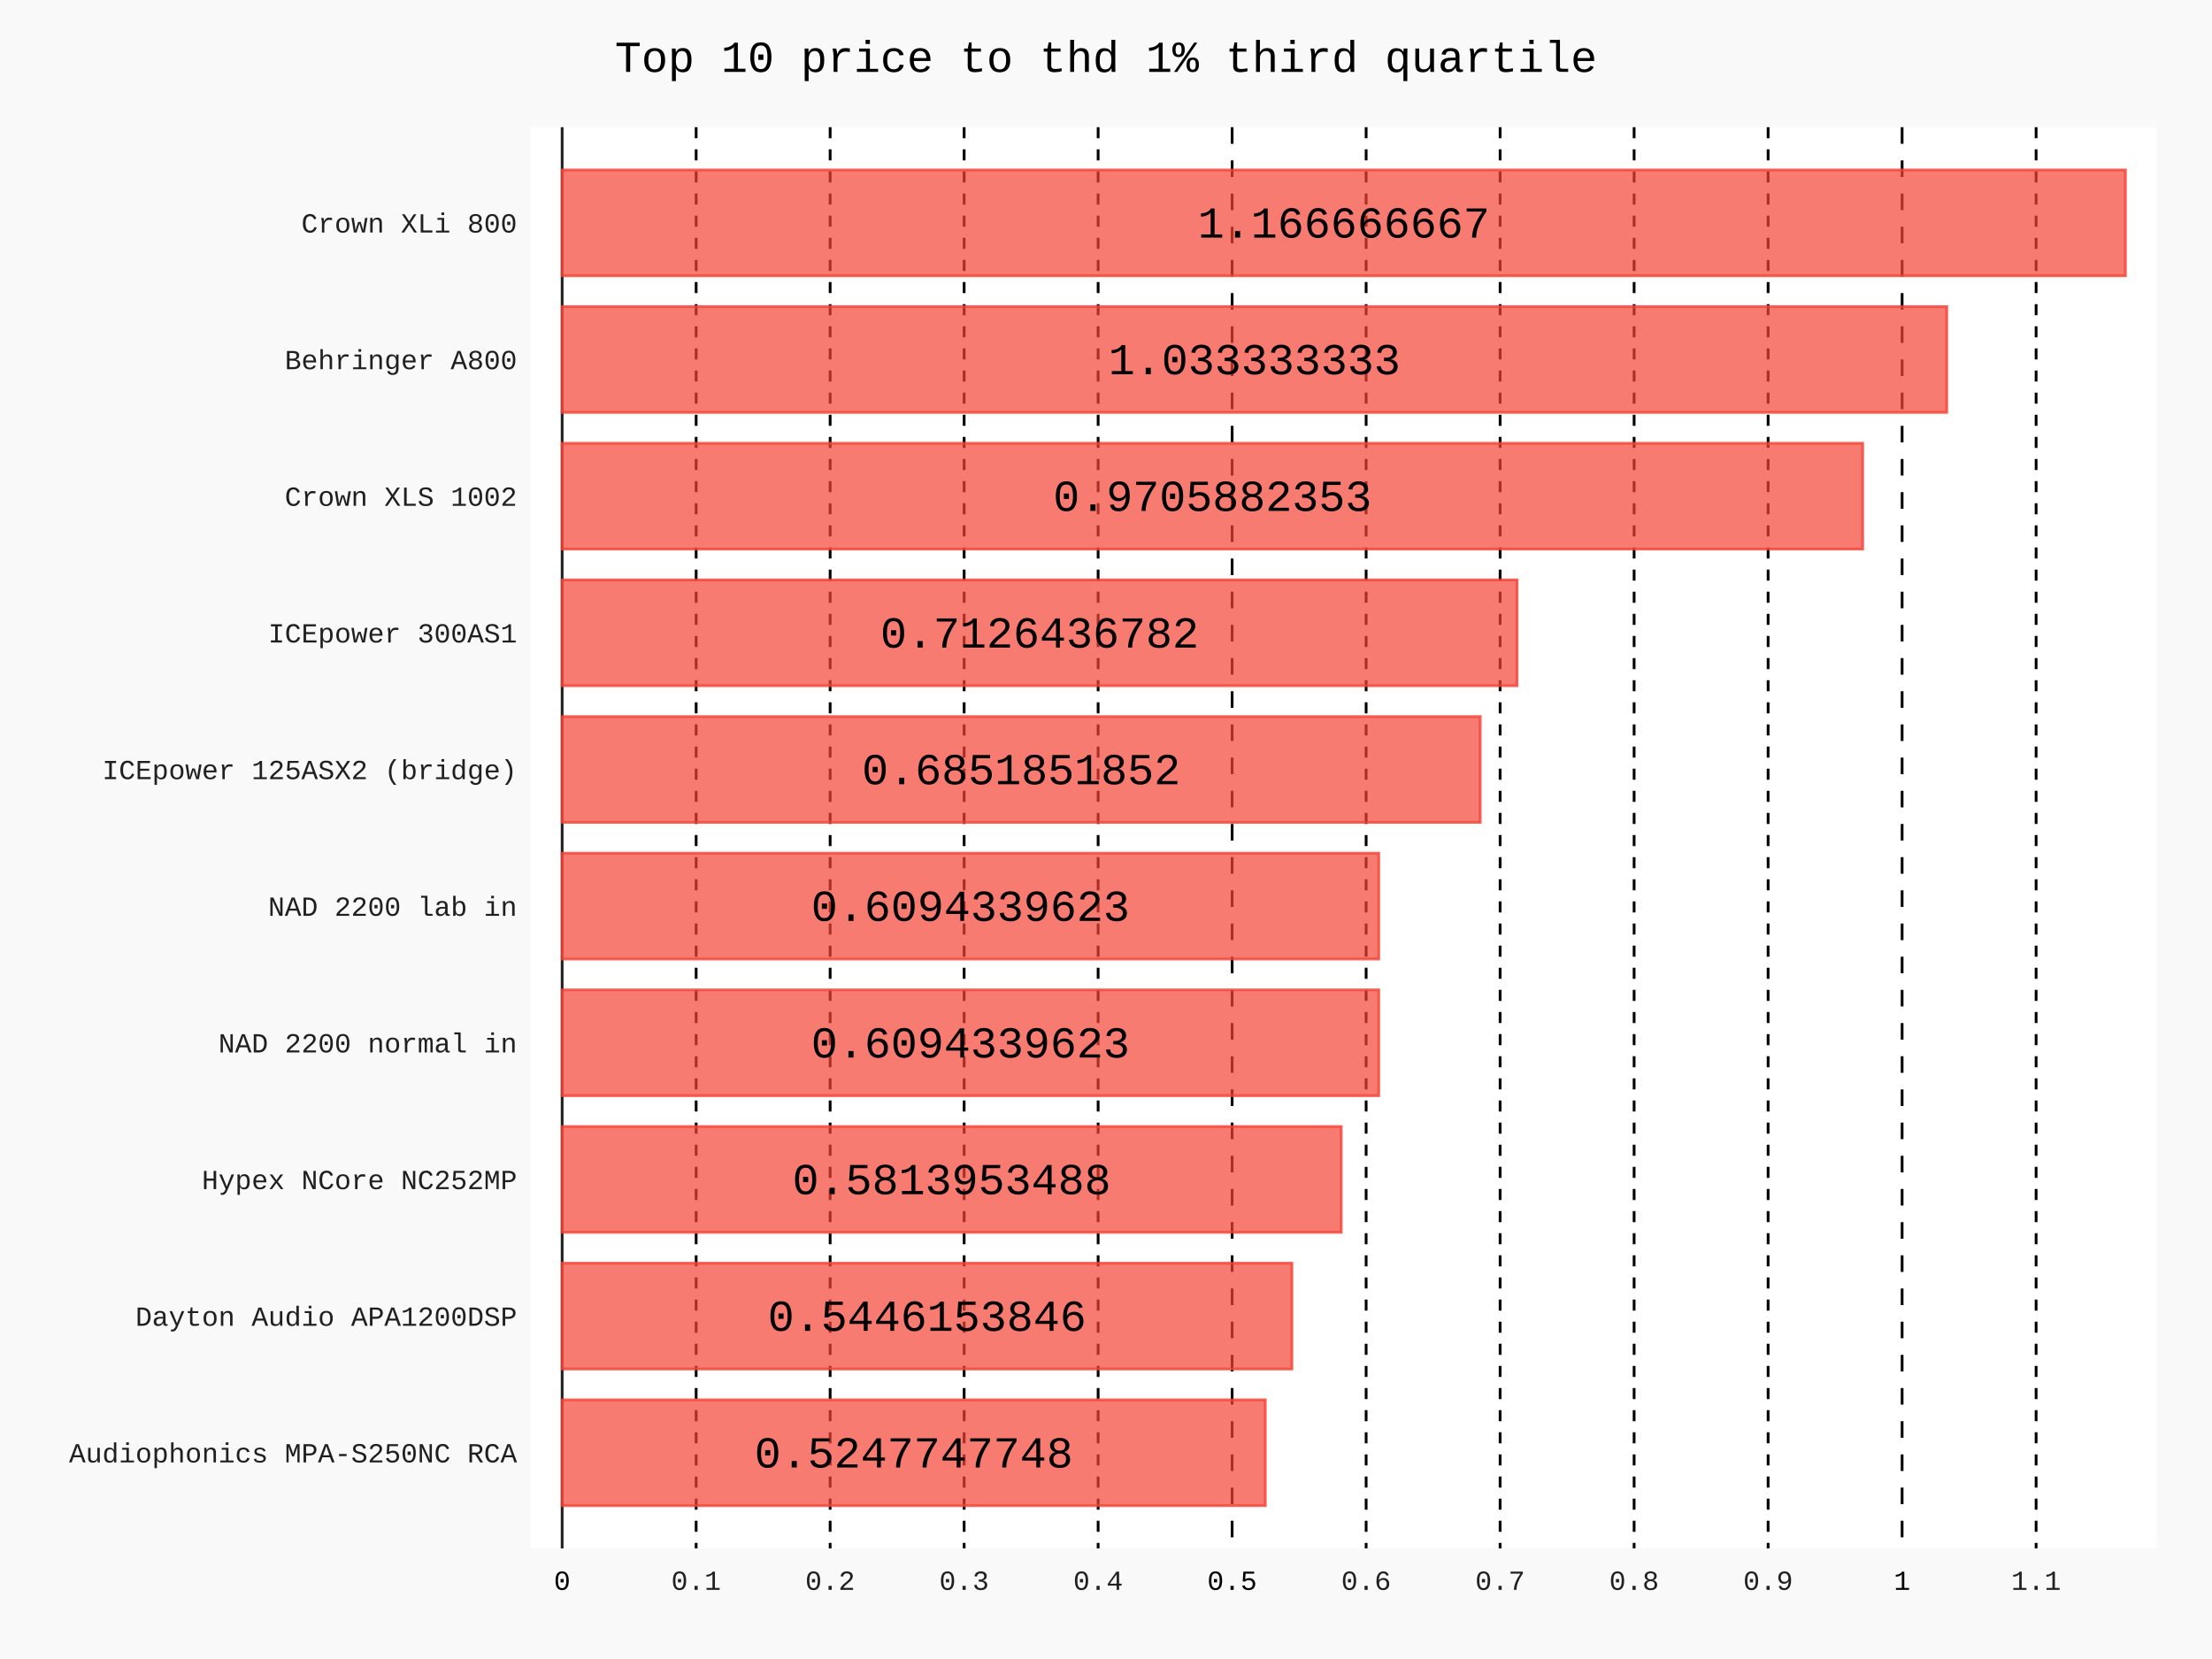
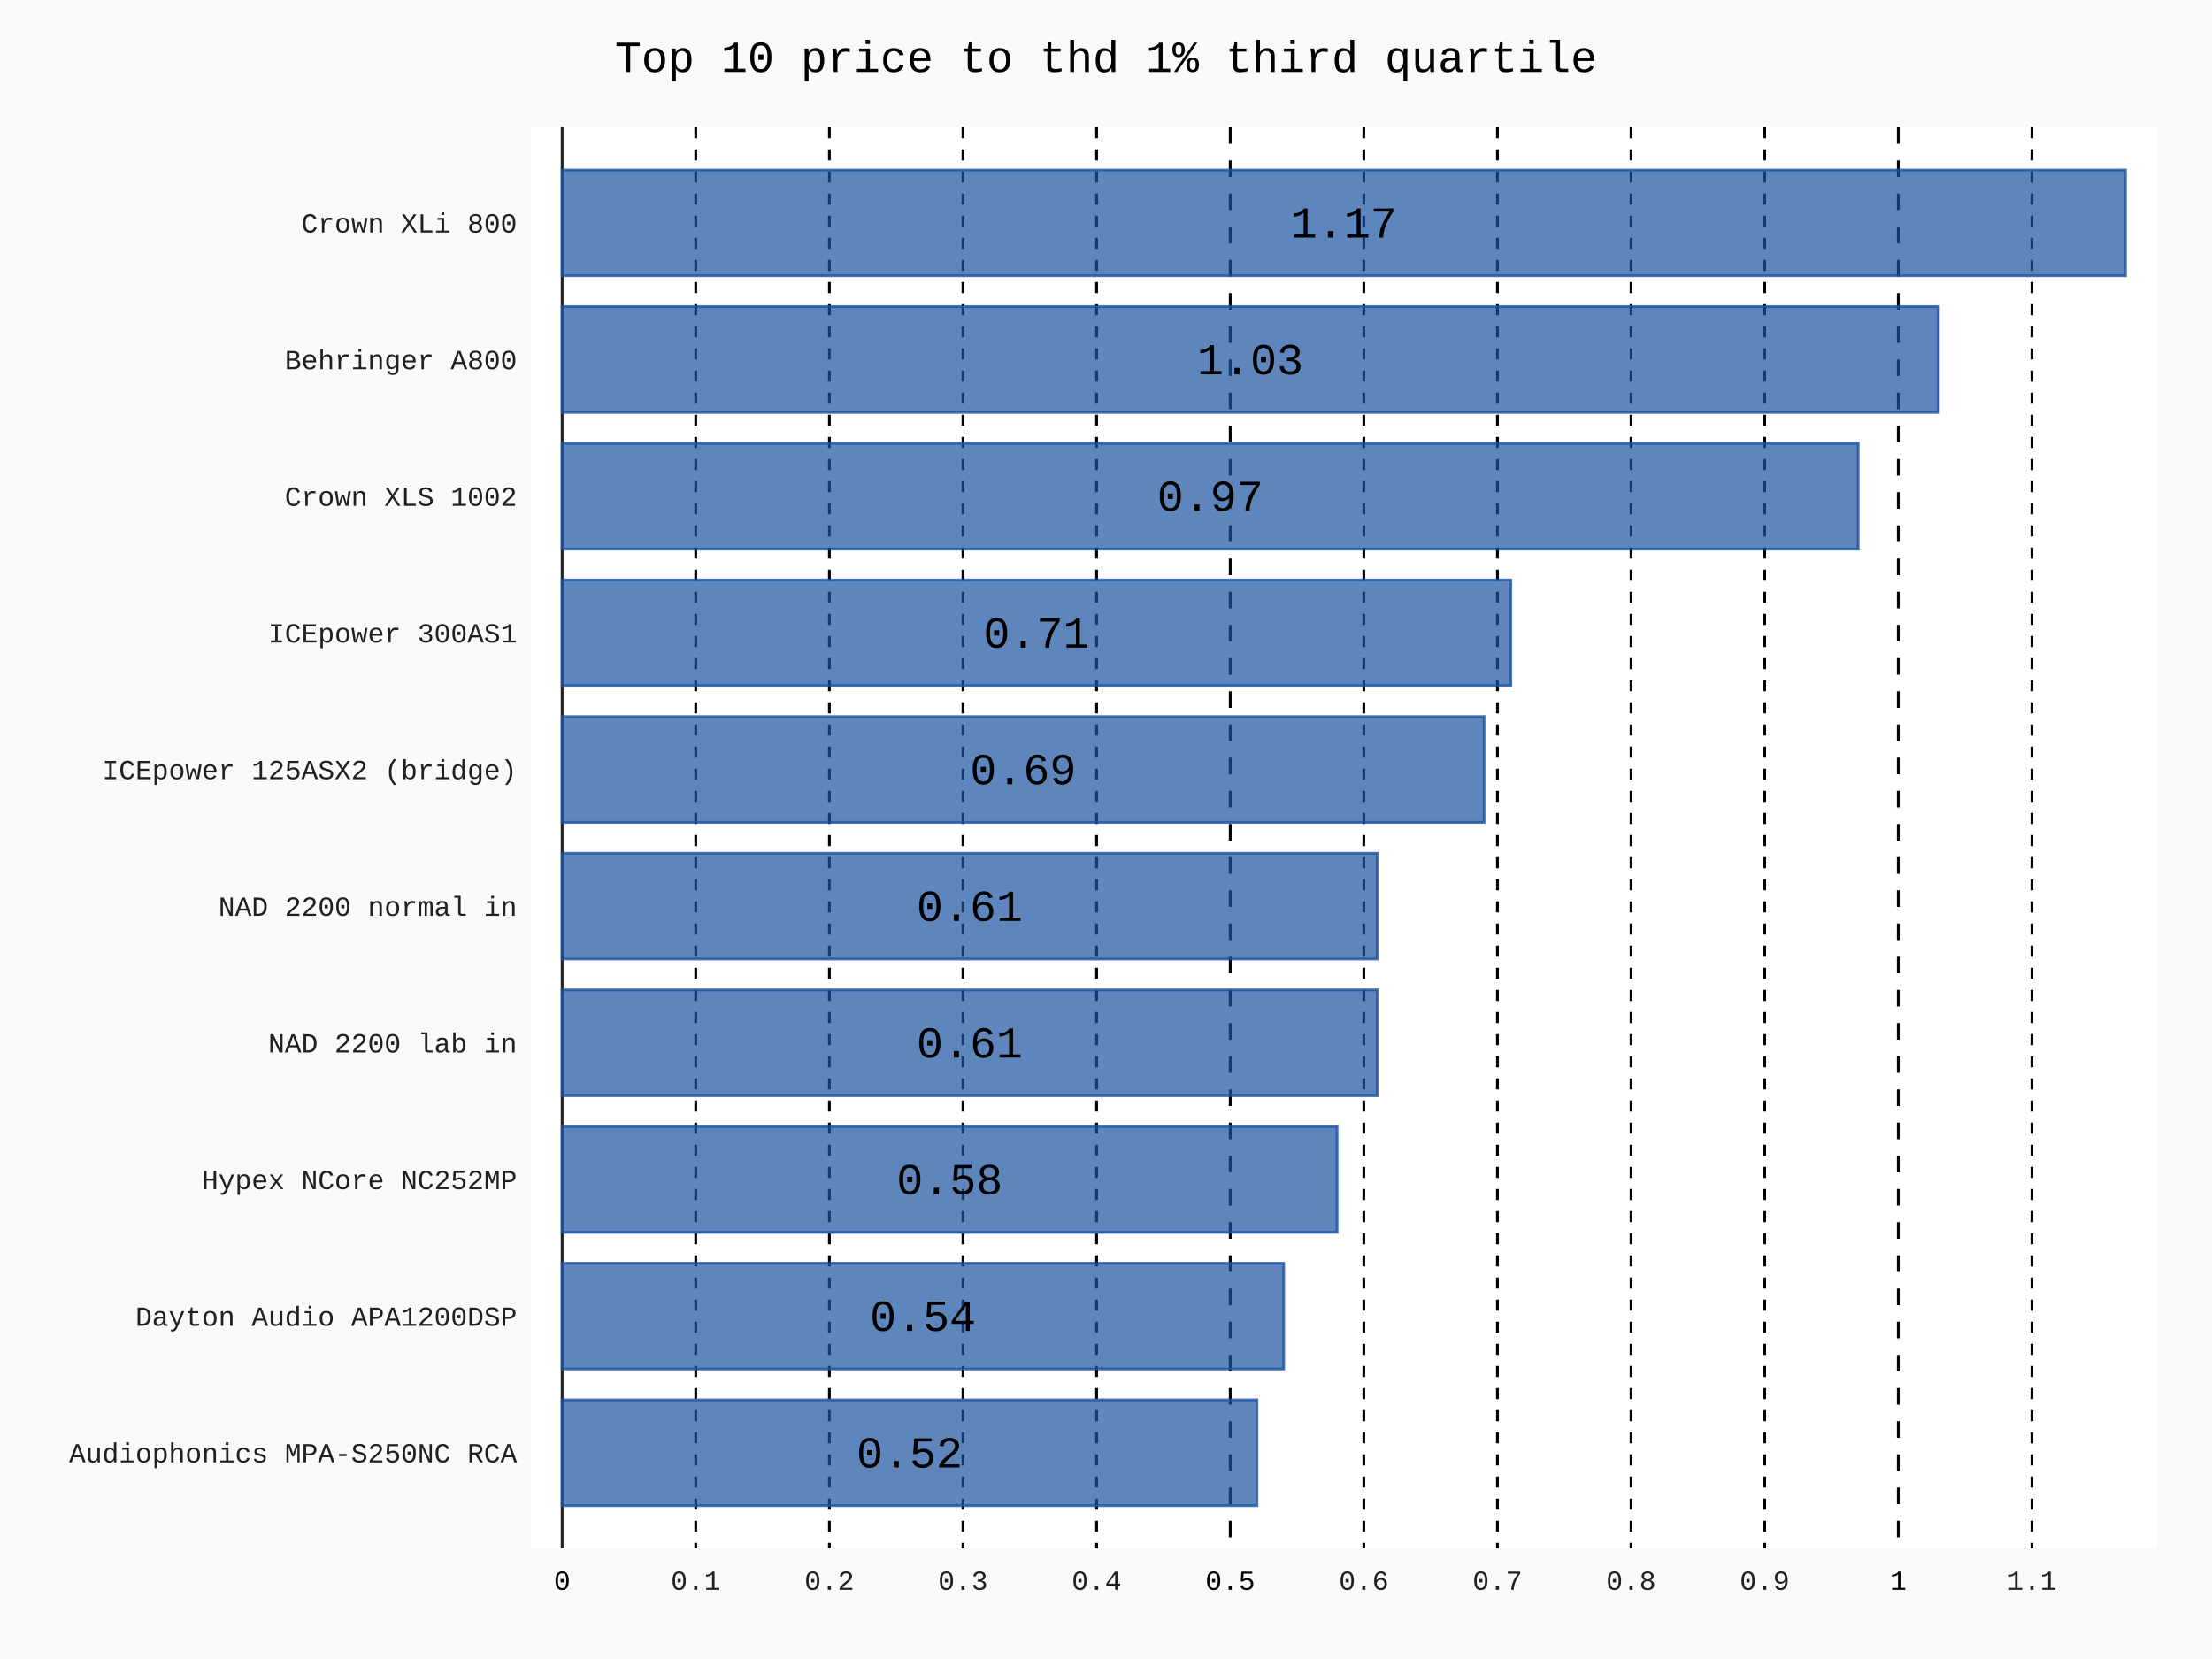
- <svg xmlns="http://www.w3.org/2000/svg" id="chart-1bde9849-9d60-49a2-aada-aafab66a24fc" class="pygal-chart" viewBox="0 0 800 600">
+ <svg xmlns="http://www.w3.org/2000/svg" id="chart-453703f5-fc38-496d-adc0-6537f5b2e766" class="pygal-chart" viewBox="0 0 800 600">
  <defs>
-     <style type="text/css">#chart-1bde9849-9d60-49a2-aada-aafab66a24fc{-webkit-user-select:none;-webkit-font-smoothing:antialiased;font-family:Consolas,"Liberation Mono",Menlo,Courier,monospace}#chart-1bde9849-9d60-49a2-aada-aafab66a24fc .title{font-family:Consolas,"Liberation Mono",Menlo,Courier,monospace;font-size:16px}#chart-1bde9849-9d60-49a2-aada-aafab66a24fc .legends .legend text{font-family:Consolas,"Liberation Mono",Menlo,Courier,monospace;font-size:14px}#chart-1bde9849-9d60-49a2-aada-aafab66a24fc .axis text{font-family:Consolas,"Liberation Mono",Menlo,Courier,monospace;font-size:10px}#chart-1bde9849-9d60-49a2-aada-aafab66a24fc .axis text.major{font-family:Consolas,"Liberation Mono",Menlo,Courier,monospace;font-size:10px}#chart-1bde9849-9d60-49a2-aada-aafab66a24fc .text-overlay text.value{font-family:Consolas,"Liberation Mono",Menlo,Courier,monospace;font-size:16px}#chart-1bde9849-9d60-49a2-aada-aafab66a24fc .text-overlay text.label{font-family:Consolas,"Liberation Mono",Menlo,Courier,monospace;font-size:10px}#chart-1bde9849-9d60-49a2-aada-aafab66a24fc .tooltip{font-family:Consolas,"Liberation Mono",Menlo,Courier,monospace;font-size:14px}#chart-1bde9849-9d60-49a2-aada-aafab66a24fc text.no_data{font-family:Consolas,"Liberation Mono",Menlo,Courier,monospace;font-size:64px}
- #chart-1bde9849-9d60-49a2-aada-aafab66a24fc{background-color:rgba(249,249,249,1)}#chart-1bde9849-9d60-49a2-aada-aafab66a24fc path,#chart-1bde9849-9d60-49a2-aada-aafab66a24fc line,#chart-1bde9849-9d60-49a2-aada-aafab66a24fc rect,#chart-1bde9849-9d60-49a2-aada-aafab66a24fc circle{-webkit-transition:150ms;-moz-transition:150ms;transition:150ms}#chart-1bde9849-9d60-49a2-aada-aafab66a24fc .graph &gt; .background{fill:rgba(249,249,249,1)}#chart-1bde9849-9d60-49a2-aada-aafab66a24fc .plot &gt; .background{fill:rgba(255,255,255,1)}#chart-1bde9849-9d60-49a2-aada-aafab66a24fc .graph{fill:rgba(0,0,0,.87)}#chart-1bde9849-9d60-49a2-aada-aafab66a24fc text.no_data{fill:rgba(0,0,0,1)}#chart-1bde9849-9d60-49a2-aada-aafab66a24fc .title{fill:rgba(0,0,0,1)}#chart-1bde9849-9d60-49a2-aada-aafab66a24fc .legends .legend text{fill:rgba(0,0,0,.87)}#chart-1bde9849-9d60-49a2-aada-aafab66a24fc .legends .legend:hover text{fill:rgba(0,0,0,1)}#chart-1bde9849-9d60-49a2-aada-aafab66a24fc .axis .line{stroke:rgba(0,0,0,1)}#chart-1bde9849-9d60-49a2-aada-aafab66a24fc .axis .guide.line{stroke:rgba(0,0,0,.54)}#chart-1bde9849-9d60-49a2-aada-aafab66a24fc .axis .major.line{stroke:rgba(0,0,0,.87)}#chart-1bde9849-9d60-49a2-aada-aafab66a24fc .axis text.major{fill:rgba(0,0,0,1)}#chart-1bde9849-9d60-49a2-aada-aafab66a24fc .axis.y .guides:hover .guide.line,#chart-1bde9849-9d60-49a2-aada-aafab66a24fc .line-graph .axis.x .guides:hover .guide.line,#chart-1bde9849-9d60-49a2-aada-aafab66a24fc .stackedline-graph .axis.x .guides:hover .guide.line,#chart-1bde9849-9d60-49a2-aada-aafab66a24fc .xy-graph .axis.x .guides:hover .guide.line{stroke:rgba(0,0,0,1)}#chart-1bde9849-9d60-49a2-aada-aafab66a24fc .axis .guides:hover text{fill:rgba(0,0,0,1)}#chart-1bde9849-9d60-49a2-aada-aafab66a24fc .reactive{fill-opacity:.7;stroke-opacity:.8;stroke-width:1}#chart-1bde9849-9d60-49a2-aada-aafab66a24fc .ci{stroke:rgba(0,0,0,.87)}#chart-1bde9849-9d60-49a2-aada-aafab66a24fc .reactive.active,#chart-1bde9849-9d60-49a2-aada-aafab66a24fc .active .reactive{fill-opacity:.8;stroke-opacity:.9;stroke-width:4}#chart-1bde9849-9d60-49a2-aada-aafab66a24fc .ci .reactive.active{stroke-width:1.5}#chart-1bde9849-9d60-49a2-aada-aafab66a24fc .series text{fill:rgba(0,0,0,1)}#chart-1bde9849-9d60-49a2-aada-aafab66a24fc .tooltip rect{fill:rgba(255,255,255,1);stroke:rgba(0,0,0,1);-webkit-transition:opacity 150ms;-moz-transition:opacity 150ms;transition:opacity 150ms}#chart-1bde9849-9d60-49a2-aada-aafab66a24fc .tooltip .label{fill:rgba(0,0,0,.87)}#chart-1bde9849-9d60-49a2-aada-aafab66a24fc .tooltip .label{fill:rgba(0,0,0,.87)}#chart-1bde9849-9d60-49a2-aada-aafab66a24fc .tooltip .legend{font-size:.8em;fill:rgba(0,0,0,.54)}#chart-1bde9849-9d60-49a2-aada-aafab66a24fc .tooltip .x_label{font-size:.6em;fill:rgba(0,0,0,1)}#chart-1bde9849-9d60-49a2-aada-aafab66a24fc .tooltip .xlink{font-size:.5em;text-decoration:underline}#chart-1bde9849-9d60-49a2-aada-aafab66a24fc .tooltip .value{font-size:1.5em}#chart-1bde9849-9d60-49a2-aada-aafab66a24fc .bound{font-size:.5em}#chart-1bde9849-9d60-49a2-aada-aafab66a24fc .max-value{font-size:.75em;fill:rgba(0,0,0,.54)}#chart-1bde9849-9d60-49a2-aada-aafab66a24fc .map-element{fill:rgba(255,255,255,1);stroke:rgba(0,0,0,.54) !important}#chart-1bde9849-9d60-49a2-aada-aafab66a24fc .map-element .reactive{fill-opacity:inherit;stroke-opacity:inherit}#chart-1bde9849-9d60-49a2-aada-aafab66a24fc .color-0,#chart-1bde9849-9d60-49a2-aada-aafab66a24fc .color-0 a:visited{stroke:#F44336;fill:#F44336}#chart-1bde9849-9d60-49a2-aada-aafab66a24fc .text-overlay .color-0 text{fill:black}
- #chart-1bde9849-9d60-49a2-aada-aafab66a24fc text.no_data{text-anchor:middle}#chart-1bde9849-9d60-49a2-aada-aafab66a24fc .guide.line{fill:none}#chart-1bde9849-9d60-49a2-aada-aafab66a24fc .centered{text-anchor:middle}#chart-1bde9849-9d60-49a2-aada-aafab66a24fc .title{text-anchor:middle}#chart-1bde9849-9d60-49a2-aada-aafab66a24fc .legends .legend text{fill-opacity:1}#chart-1bde9849-9d60-49a2-aada-aafab66a24fc .axis.x text{text-anchor:middle}#chart-1bde9849-9d60-49a2-aada-aafab66a24fc .axis.x:not(.web) text[transform]{text-anchor:start}#chart-1bde9849-9d60-49a2-aada-aafab66a24fc .axis.x:not(.web) text[transform].backwards{text-anchor:end}#chart-1bde9849-9d60-49a2-aada-aafab66a24fc .axis.y text{text-anchor:end}#chart-1bde9849-9d60-49a2-aada-aafab66a24fc .axis.y text[transform].backwards{text-anchor:start}#chart-1bde9849-9d60-49a2-aada-aafab66a24fc .axis.y2 text{text-anchor:start}#chart-1bde9849-9d60-49a2-aada-aafab66a24fc .axis.y2 text[transform].backwards{text-anchor:end}#chart-1bde9849-9d60-49a2-aada-aafab66a24fc .axis .guide.line{stroke-dasharray:4,4;stroke:black}#chart-1bde9849-9d60-49a2-aada-aafab66a24fc .axis .major.guide.line{stroke-dasharray:6,6;stroke:black}#chart-1bde9849-9d60-49a2-aada-aafab66a24fc .horizontal .axis.y .guide.line,#chart-1bde9849-9d60-49a2-aada-aafab66a24fc .horizontal .axis.y2 .guide.line,#chart-1bde9849-9d60-49a2-aada-aafab66a24fc .vertical .axis.x .guide.line{opacity:0}#chart-1bde9849-9d60-49a2-aada-aafab66a24fc .horizontal .axis.always_show .guide.line,#chart-1bde9849-9d60-49a2-aada-aafab66a24fc .vertical .axis.always_show .guide.line{opacity:1 !important}#chart-1bde9849-9d60-49a2-aada-aafab66a24fc .axis.y .guides:hover .guide.line,#chart-1bde9849-9d60-49a2-aada-aafab66a24fc .axis.y2 .guides:hover .guide.line,#chart-1bde9849-9d60-49a2-aada-aafab66a24fc .axis.x .guides:hover .guide.line{opacity:1}#chart-1bde9849-9d60-49a2-aada-aafab66a24fc .axis .guides:hover text{opacity:1}#chart-1bde9849-9d60-49a2-aada-aafab66a24fc .nofill{fill:none}#chart-1bde9849-9d60-49a2-aada-aafab66a24fc .subtle-fill{fill-opacity:.2}#chart-1bde9849-9d60-49a2-aada-aafab66a24fc .dot{stroke-width:1px;fill-opacity:1;stroke-opacity:1}#chart-1bde9849-9d60-49a2-aada-aafab66a24fc .dot.active{stroke-width:5px}#chart-1bde9849-9d60-49a2-aada-aafab66a24fc .dot.negative{fill:transparent}#chart-1bde9849-9d60-49a2-aada-aafab66a24fc text,#chart-1bde9849-9d60-49a2-aada-aafab66a24fc tspan{stroke:none !important}#chart-1bde9849-9d60-49a2-aada-aafab66a24fc .series text.active{opacity:1}#chart-1bde9849-9d60-49a2-aada-aafab66a24fc .tooltip rect{fill-opacity:.95;stroke-width:.5}#chart-1bde9849-9d60-49a2-aada-aafab66a24fc .tooltip text{fill-opacity:1}#chart-1bde9849-9d60-49a2-aada-aafab66a24fc .showable{visibility:hidden}#chart-1bde9849-9d60-49a2-aada-aafab66a24fc .showable.shown{visibility:visible}#chart-1bde9849-9d60-49a2-aada-aafab66a24fc .gauge-background{fill:rgba(229,229,229,1);stroke:none}#chart-1bde9849-9d60-49a2-aada-aafab66a24fc .bg-lines{stroke:rgba(249,249,249,1);stroke-width:2px}</style>
+     <style type="text/css">#chart-453703f5-fc38-496d-adc0-6537f5b2e766{-webkit-user-select:none;-webkit-font-smoothing:antialiased;font-family:Consolas,"Liberation Mono",Menlo,Courier,monospace}#chart-453703f5-fc38-496d-adc0-6537f5b2e766 .title{font-family:Consolas,"Liberation Mono",Menlo,Courier,monospace;font-size:16px}#chart-453703f5-fc38-496d-adc0-6537f5b2e766 .legends .legend text{font-family:Consolas,"Liberation Mono",Menlo,Courier,monospace;font-size:14px}#chart-453703f5-fc38-496d-adc0-6537f5b2e766 .axis text{font-family:Consolas,"Liberation Mono",Menlo,Courier,monospace;font-size:10px}#chart-453703f5-fc38-496d-adc0-6537f5b2e766 .axis text.major{font-family:Consolas,"Liberation Mono",Menlo,Courier,monospace;font-size:10px}#chart-453703f5-fc38-496d-adc0-6537f5b2e766 .text-overlay text.value{font-family:Consolas,"Liberation Mono",Menlo,Courier,monospace;font-size:16px}#chart-453703f5-fc38-496d-adc0-6537f5b2e766 .text-overlay text.label{font-family:Consolas,"Liberation Mono",Menlo,Courier,monospace;font-size:10px}#chart-453703f5-fc38-496d-adc0-6537f5b2e766 .tooltip{font-family:Consolas,"Liberation Mono",Menlo,Courier,monospace;font-size:14px}#chart-453703f5-fc38-496d-adc0-6537f5b2e766 text.no_data{font-family:Consolas,"Liberation Mono",Menlo,Courier,monospace;font-size:64px}
+ #chart-453703f5-fc38-496d-adc0-6537f5b2e766{background-color:rgba(249,249,249,1)}#chart-453703f5-fc38-496d-adc0-6537f5b2e766 path,#chart-453703f5-fc38-496d-adc0-6537f5b2e766 line,#chart-453703f5-fc38-496d-adc0-6537f5b2e766 rect,#chart-453703f5-fc38-496d-adc0-6537f5b2e766 circle{-webkit-transition:150ms;-moz-transition:150ms;transition:150ms}#chart-453703f5-fc38-496d-adc0-6537f5b2e766 .graph &gt; .background{fill:rgba(249,249,249,1)}#chart-453703f5-fc38-496d-adc0-6537f5b2e766 .plot &gt; .background{fill:rgba(255,255,255,1)}#chart-453703f5-fc38-496d-adc0-6537f5b2e766 .graph{fill:rgba(0,0,0,.87)}#chart-453703f5-fc38-496d-adc0-6537f5b2e766 text.no_data{fill:rgba(0,0,0,1)}#chart-453703f5-fc38-496d-adc0-6537f5b2e766 .title{fill:rgba(0,0,0,1)}#chart-453703f5-fc38-496d-adc0-6537f5b2e766 .legends .legend text{fill:rgba(0,0,0,.87)}#chart-453703f5-fc38-496d-adc0-6537f5b2e766 .legends .legend:hover text{fill:rgba(0,0,0,1)}#chart-453703f5-fc38-496d-adc0-6537f5b2e766 .axis .line{stroke:rgba(0,0,0,1)}#chart-453703f5-fc38-496d-adc0-6537f5b2e766 .axis .guide.line{stroke:rgba(0,0,0,.54)}#chart-453703f5-fc38-496d-adc0-6537f5b2e766 .axis .major.line{stroke:rgba(0,0,0,.87)}#chart-453703f5-fc38-496d-adc0-6537f5b2e766 .axis text.major{fill:rgba(0,0,0,1)}#chart-453703f5-fc38-496d-adc0-6537f5b2e766 .axis.y .guides:hover .guide.line,#chart-453703f5-fc38-496d-adc0-6537f5b2e766 .line-graph .axis.x .guides:hover .guide.line,#chart-453703f5-fc38-496d-adc0-6537f5b2e766 .stackedline-graph .axis.x .guides:hover .guide.line,#chart-453703f5-fc38-496d-adc0-6537f5b2e766 .xy-graph .axis.x .guides:hover .guide.line{stroke:rgba(0,0,0,1)}#chart-453703f5-fc38-496d-adc0-6537f5b2e766 .axis .guides:hover text{fill:rgba(0,0,0,1)}#chart-453703f5-fc38-496d-adc0-6537f5b2e766 .reactive{fill-opacity:.7;stroke-opacity:.8;stroke-width:1}#chart-453703f5-fc38-496d-adc0-6537f5b2e766 .ci{stroke:rgba(0,0,0,.87)}#chart-453703f5-fc38-496d-adc0-6537f5b2e766 .reactive.active,#chart-453703f5-fc38-496d-adc0-6537f5b2e766 .active .reactive{fill-opacity:.8;stroke-opacity:.9;stroke-width:4}#chart-453703f5-fc38-496d-adc0-6537f5b2e766 .ci .reactive.active{stroke-width:1.5}#chart-453703f5-fc38-496d-adc0-6537f5b2e766 .series text{fill:rgba(0,0,0,1)}#chart-453703f5-fc38-496d-adc0-6537f5b2e766 .tooltip rect{fill:rgba(255,255,255,1);stroke:rgba(0,0,0,1);-webkit-transition:opacity 150ms;-moz-transition:opacity 150ms;transition:opacity 150ms}#chart-453703f5-fc38-496d-adc0-6537f5b2e766 .tooltip .label{fill:rgba(0,0,0,.87)}#chart-453703f5-fc38-496d-adc0-6537f5b2e766 .tooltip .label{fill:rgba(0,0,0,.87)}#chart-453703f5-fc38-496d-adc0-6537f5b2e766 .tooltip .legend{font-size:.8em;fill:rgba(0,0,0,.54)}#chart-453703f5-fc38-496d-adc0-6537f5b2e766 .tooltip .x_label{font-size:.6em;fill:rgba(0,0,0,1)}#chart-453703f5-fc38-496d-adc0-6537f5b2e766 .tooltip .xlink{font-size:.5em;text-decoration:underline}#chart-453703f5-fc38-496d-adc0-6537f5b2e766 .tooltip .value{font-size:1.5em}#chart-453703f5-fc38-496d-adc0-6537f5b2e766 .bound{font-size:.5em}#chart-453703f5-fc38-496d-adc0-6537f5b2e766 .max-value{font-size:.75em;fill:rgba(0,0,0,.54)}#chart-453703f5-fc38-496d-adc0-6537f5b2e766 .map-element{fill:rgba(255,255,255,1);stroke:rgba(0,0,0,.54) !important}#chart-453703f5-fc38-496d-adc0-6537f5b2e766 .map-element .reactive{fill-opacity:inherit;stroke-opacity:inherit}#chart-453703f5-fc38-496d-adc0-6537f5b2e766 .color-0,#chart-453703f5-fc38-496d-adc0-6537f5b2e766 .color-0 a:visited{stroke:#1B52A0;fill:#1B52A0}#chart-453703f5-fc38-496d-adc0-6537f5b2e766 .text-overlay .color-0 text{fill:black}
+ #chart-453703f5-fc38-496d-adc0-6537f5b2e766 text.no_data{text-anchor:middle}#chart-453703f5-fc38-496d-adc0-6537f5b2e766 .guide.line{fill:none}#chart-453703f5-fc38-496d-adc0-6537f5b2e766 .centered{text-anchor:middle}#chart-453703f5-fc38-496d-adc0-6537f5b2e766 .title{text-anchor:middle}#chart-453703f5-fc38-496d-adc0-6537f5b2e766 .legends .legend text{fill-opacity:1}#chart-453703f5-fc38-496d-adc0-6537f5b2e766 .axis.x text{text-anchor:middle}#chart-453703f5-fc38-496d-adc0-6537f5b2e766 .axis.x:not(.web) text[transform]{text-anchor:start}#chart-453703f5-fc38-496d-adc0-6537f5b2e766 .axis.x:not(.web) text[transform].backwards{text-anchor:end}#chart-453703f5-fc38-496d-adc0-6537f5b2e766 .axis.y text{text-anchor:end}#chart-453703f5-fc38-496d-adc0-6537f5b2e766 .axis.y text[transform].backwards{text-anchor:start}#chart-453703f5-fc38-496d-adc0-6537f5b2e766 .axis.y2 text{text-anchor:start}#chart-453703f5-fc38-496d-adc0-6537f5b2e766 .axis.y2 text[transform].backwards{text-anchor:end}#chart-453703f5-fc38-496d-adc0-6537f5b2e766 .axis .guide.line{stroke-dasharray:4,4;stroke:black}#chart-453703f5-fc38-496d-adc0-6537f5b2e766 .axis .major.guide.line{stroke-dasharray:6,6;stroke:black}#chart-453703f5-fc38-496d-adc0-6537f5b2e766 .horizontal .axis.y .guide.line,#chart-453703f5-fc38-496d-adc0-6537f5b2e766 .horizontal .axis.y2 .guide.line,#chart-453703f5-fc38-496d-adc0-6537f5b2e766 .vertical .axis.x .guide.line{opacity:0}#chart-453703f5-fc38-496d-adc0-6537f5b2e766 .horizontal .axis.always_show .guide.line,#chart-453703f5-fc38-496d-adc0-6537f5b2e766 .vertical .axis.always_show .guide.line{opacity:1 !important}#chart-453703f5-fc38-496d-adc0-6537f5b2e766 .axis.y .guides:hover .guide.line,#chart-453703f5-fc38-496d-adc0-6537f5b2e766 .axis.y2 .guides:hover .guide.line,#chart-453703f5-fc38-496d-adc0-6537f5b2e766 .axis.x .guides:hover .guide.line{opacity:1}#chart-453703f5-fc38-496d-adc0-6537f5b2e766 .axis .guides:hover text{opacity:1}#chart-453703f5-fc38-496d-adc0-6537f5b2e766 .nofill{fill:none}#chart-453703f5-fc38-496d-adc0-6537f5b2e766 .subtle-fill{fill-opacity:.2}#chart-453703f5-fc38-496d-adc0-6537f5b2e766 .dot{stroke-width:1px;fill-opacity:1;stroke-opacity:1}#chart-453703f5-fc38-496d-adc0-6537f5b2e766 .dot.active{stroke-width:5px}#chart-453703f5-fc38-496d-adc0-6537f5b2e766 .dot.negative{fill:transparent}#chart-453703f5-fc38-496d-adc0-6537f5b2e766 text,#chart-453703f5-fc38-496d-adc0-6537f5b2e766 tspan{stroke:none !important}#chart-453703f5-fc38-496d-adc0-6537f5b2e766 .series text.active{opacity:1}#chart-453703f5-fc38-496d-adc0-6537f5b2e766 .tooltip rect{fill-opacity:.95;stroke-width:.5}#chart-453703f5-fc38-496d-adc0-6537f5b2e766 .tooltip text{fill-opacity:1}#chart-453703f5-fc38-496d-adc0-6537f5b2e766 .showable{visibility:hidden}#chart-453703f5-fc38-496d-adc0-6537f5b2e766 .showable.shown{visibility:visible}#chart-453703f5-fc38-496d-adc0-6537f5b2e766 .gauge-background{fill:rgba(229,229,229,1);stroke:none}#chart-453703f5-fc38-496d-adc0-6537f5b2e766 .bg-lines{stroke:rgba(249,249,249,1);stroke-width:2px}</style>
  </defs>
  <g class="graph horizontalbar-graph horizontal">
    <rect x="0" y="0" width="800" height="600" class="background" />
    <g transform="translate(192, 46)" class="plot">
      <rect x="0" y="0" width="588.0" height="514" class="background" />
      <g class="axis y">
        <g class="guides">
          <text x="-5" y="482.904" class="">Audiophonics MPA-S250NC RCA</text>
        </g>
        <g class="guides">
          <text x="-5" y="433.481" class="">Dayton Audio APA1200DSP</text>
        </g>
        <g class="guides">
          <text x="-5" y="384.058" class="">Hypex NCore NC252MP</text>
        </g>
        <g class="guides">
-           <text x="-5" y="334.635" class="">NAD 2200 normal in</text>
+           <text x="-5" y="334.635" class="">NAD 2200 lab in</text>
        </g>
        <g class="guides">
-           <text x="-5" y="285.212" class="">NAD 2200 lab in</text>
+           <text x="-5" y="285.212" class="">NAD 2200 normal in</text>
        </g>
        <g class="guides">
          <text x="-5" y="235.788" class="">ICEpower 125ASX2 (bridge)</text>
        </g>
        <g class="guides">
          <text x="-5" y="186.365" class="">ICEpower 300AS1</text>
        </g>
        <g class="guides">
          <text x="-5" y="136.942" class="">Crown XLS 1002</text>
        </g>
        <g class="guides">
          <text x="-5" y="87.519" class="">Behringer A800</text>
        </g>
        <g class="guides">
          <text x="-5" y="38.096" class="">Crown XLi 800</text>
        </g>
      </g>
      <g class="axis x always_show">
        <g class="guides">
          <path d="M11.308 0 v514" class="axis major line" />
          <text x="11.308" y="529.0" class="major">0</text>
        </g>
        <g class="guides">
-           <path d="M59.769 0 v514" class="guide line" />
-           <text x="59.769" y="529.0" class="">0.1</text>
+           <path d="M59.631 0 v514" class="guide line" />
+           <text x="59.631" y="529.0" class="">0.1</text>
        </g>
        <g class="guides">
-           <path d="M108.231 0 v514" class="guide line" />
-           <text x="108.231" y="529.0" class="">0.2</text>
+           <path d="M107.955 0 v514" class="guide line" />
+           <text x="107.955" y="529.0" class="">0.2</text>
        </g>
        <g class="guides">
-           <path d="M156.692 0 v514" class="guide line" />
-           <text x="156.692" y="529.0" class="">0.3</text>
+           <path d="M156.278 0 v514" class="guide line" />
+           <text x="156.278" y="529.0" class="">0.3</text>
        </g>
        <g class="guides">
-           <path d="M205.154 0 v514" class="guide line" />
-           <text x="205.154" y="529.0" class="">0.4</text>
+           <path d="M204.602 0 v514" class="guide line" />
+           <text x="204.602" y="529.0" class="">0.4</text>
        </g>
        <g class="guides">
-           <path d="M253.615 0 v514" class="major guide line" />
-           <text x="253.615" y="529.0" class="major">0.5</text>
+           <path d="M252.925 0 v514" class="major guide line" />
+           <text x="252.925" y="529.0" class="major">0.5</text>
        </g>
        <g class="guides">
-           <path d="M302.077 0 v514" class="guide line" />
-           <text x="302.077" y="529.0" class="">0.6</text>
+           <path d="M301.249 0 v514" class="guide line" />
+           <text x="301.249" y="529.0" class="">0.6</text>
        </g>
        <g class="guides">
-           <path d="M350.538 0 v514" class="guide line" />
-           <text x="350.538" y="529.0" class="">0.7</text>
+           <path d="M349.572 0 v514" class="guide line" />
+           <text x="349.572" y="529.0" class="">0.7</text>
        </g>
        <g class="guides">
-           <path d="M399 0 v514" class="guide line" />
-           <text x="399" y="529.0" class="">0.8</text>
+           <path d="M397.895 0 v514" class="guide line" />
+           <text x="397.895" y="529.0" class="">0.8</text>
        </g>
        <g class="guides">
-           <path d="M447.462 0 v514" class="guide line" />
-           <text x="447.462" y="529.0" class="">0.9</text>
+           <path d="M446.219 0 v514" class="guide line" />
+           <text x="446.219" y="529.0" class="">0.9</text>
        </g>
        <g class="guides">
-           <path d="M495.923 0 v514" class="major guide line" />
-           <text x="495.923" y="529.0" class="major">1</text>
+           <path d="M494.542 0 v514" class="major guide line" />
+           <text x="494.542" y="529.0" class="major">1</text>
        </g>
        <g class="guides">
-           <path d="M544.385 0 v514" class="guide line" />
-           <text x="544.385" y="529.0" class="">1.1</text>
+           <path d="M542.866 0 v514" class="guide line" />
+           <text x="542.866" y="529.0" class="">1.1</text>
        </g>
      </g>
      <g class="series serie-0 color-0">
        <g class="bars">
          <g class="bar">
-             <rect x="11.308" y="460.267" rx="0" ry="0" width="254.314" height="38.273" class="rect reactive tooltip-trigger" />
+             <rect x="11.308" y="460.267" rx="0" ry="0" width="251.282" height="38.273" class="rect reactive tooltip-trigger" />
          </g>
          <g class="bar">
-             <rect x="11.308" y="410.844" rx="0" ry="0" width="263.929" height="38.273" class="rect reactive tooltip-trigger" />
+             <rect x="11.308" y="410.844" rx="0" ry="0" width="260.947" height="38.273" class="rect reactive tooltip-trigger" />
          </g>
          <g class="bar">
-             <rect x="11.308" y="361.421" rx="0" ry="0" width="281.753" height="38.273" class="rect reactive tooltip-trigger" />
+             <rect x="11.308" y="361.421" rx="0" ry="0" width="280.276" height="38.273" class="rect reactive tooltip-trigger" />
          </g>
          <g class="bar">
-             <rect x="11.308" y="311.998" rx="0" ry="0" width="295.341" height="38.273" class="rect reactive tooltip-trigger" />
+             <rect x="11.308" y="311.998" rx="0" ry="0" width="294.773" height="38.273" class="rect reactive tooltip-trigger" />
          </g>
          <g class="bar">
-             <rect x="11.308" y="262.575" rx="0" ry="0" width="295.341" height="38.273" class="rect reactive tooltip-trigger" />
+             <rect x="11.308" y="262.575" rx="0" ry="0" width="294.773" height="38.273" class="rect reactive tooltip-trigger" />
          </g>
          <g class="bar">
-             <rect x="11.308" y="213.152" rx="0" ry="0" width="332.051" height="38.273" class="rect reactive tooltip-trigger" />
+             <rect x="11.308" y="213.152" rx="0" ry="0" width="333.432" height="38.273" class="rect reactive tooltip-trigger" />
          </g>
          <g class="bar">
-             <rect x="11.308" y="163.729" rx="0" ry="0" width="345.358" height="38.273" class="rect reactive tooltip-trigger" />
+             <rect x="11.308" y="163.729" rx="0" ry="0" width="343.097" height="38.273" class="rect reactive tooltip-trigger" />
          </g>
          <g class="bar">
-             <rect x="11.308" y="114.306" rx="0" ry="0" width="470.362" height="38.273" class="rect reactive tooltip-trigger" />
+             <rect x="11.308" y="114.306" rx="0" ry="0" width="468.738" height="38.273" class="rect reactive tooltip-trigger" />
          </g>
          <g class="bar">
-             <rect x="11.308" y="64.883" rx="0" ry="0" width="500.769" height="38.273" class="rect reactive tooltip-trigger" />
+             <rect x="11.308" y="64.883" rx="0" ry="0" width="497.732" height="38.273" class="rect reactive tooltip-trigger" />
          </g>
          <g class="bar">
            <rect x="11.308" y="15.46" rx="0" ry="0" width="565.385" height="38.273" class="rect reactive tooltip-trigger" />
          </g>
        </g>
      </g>
    </g>
    <g class="titles">
      <text x="400.0" y="26" class="title plot_title">Top 10 price to thd 1% third quartile</text>
    </g>
    <g transform="translate(192, 46)" class="plot overlay">
      <g class="series serie-0 color-0" />
    </g>
    <g transform="translate(192, 46)" class="plot text-overlay">
      <g class="series serie-0 color-0">
-         <text text-anchor="middle" x="138.465" y="484.737" class="value">0.5247747748</text>
-         <text text-anchor="middle" x="143.272" y="435.314" class="value">0.5446153846</text>
-         <text text-anchor="middle" x="152.184" y="385.891" class="value">0.5813953488</text>
-         <text text-anchor="middle" x="158.978" y="336.468" class="value">0.6094339623</text>
-         <text text-anchor="middle" x="158.978" y="287.045" class="value">0.6094339623</text>
-         <text text-anchor="middle" x="177.333" y="237.622" class="value">0.6851851852</text>
-         <text text-anchor="middle" x="183.987" y="188.199" class="value">0.7126436782</text>
-         <text text-anchor="middle" x="246.489" y="138.776" class="value">0.9705882353</text>
-         <text text-anchor="middle" x="261.692" y="89.353" class="value">1.033333333</text>
-         <text text-anchor="middle" x="294.0" y="39.929" class="value">1.166666667</text>
+         <text text-anchor="middle" x="136.949" y="484.737" class="value">0.52</text>
+         <text text-anchor="middle" x="141.781" y="435.314" class="value">0.54</text>
+         <text text-anchor="middle" x="151.446" y="385.891" class="value">0.58</text>
+         <text text-anchor="middle" x="158.694" y="336.468" class="value">0.61</text>
+         <text text-anchor="middle" x="158.694" y="287.045" class="value">0.61</text>
+         <text text-anchor="middle" x="178.024" y="237.622" class="value">0.69</text>
+         <text text-anchor="middle" x="182.856" y="188.199" class="value">0.71</text>
+         <text text-anchor="middle" x="245.677" y="138.776" class="value">0.97</text>
+         <text text-anchor="middle" x="260.174" y="89.353" class="value">1.03</text>
+         <text text-anchor="middle" x="294" y="39.929" class="value">1.17</text>
      </g>
    </g>
    <g transform="translate(192, 46)" class="plot tooltip-overlay">
      <g transform="translate(0 0)" style="opacity: 0" class="tooltip">
        <rect rx="0" ry="0" width="0" height="0" class="tooltip-box" />
        <g class="text" />
      </g>
    </g>
  </g>
</svg>
